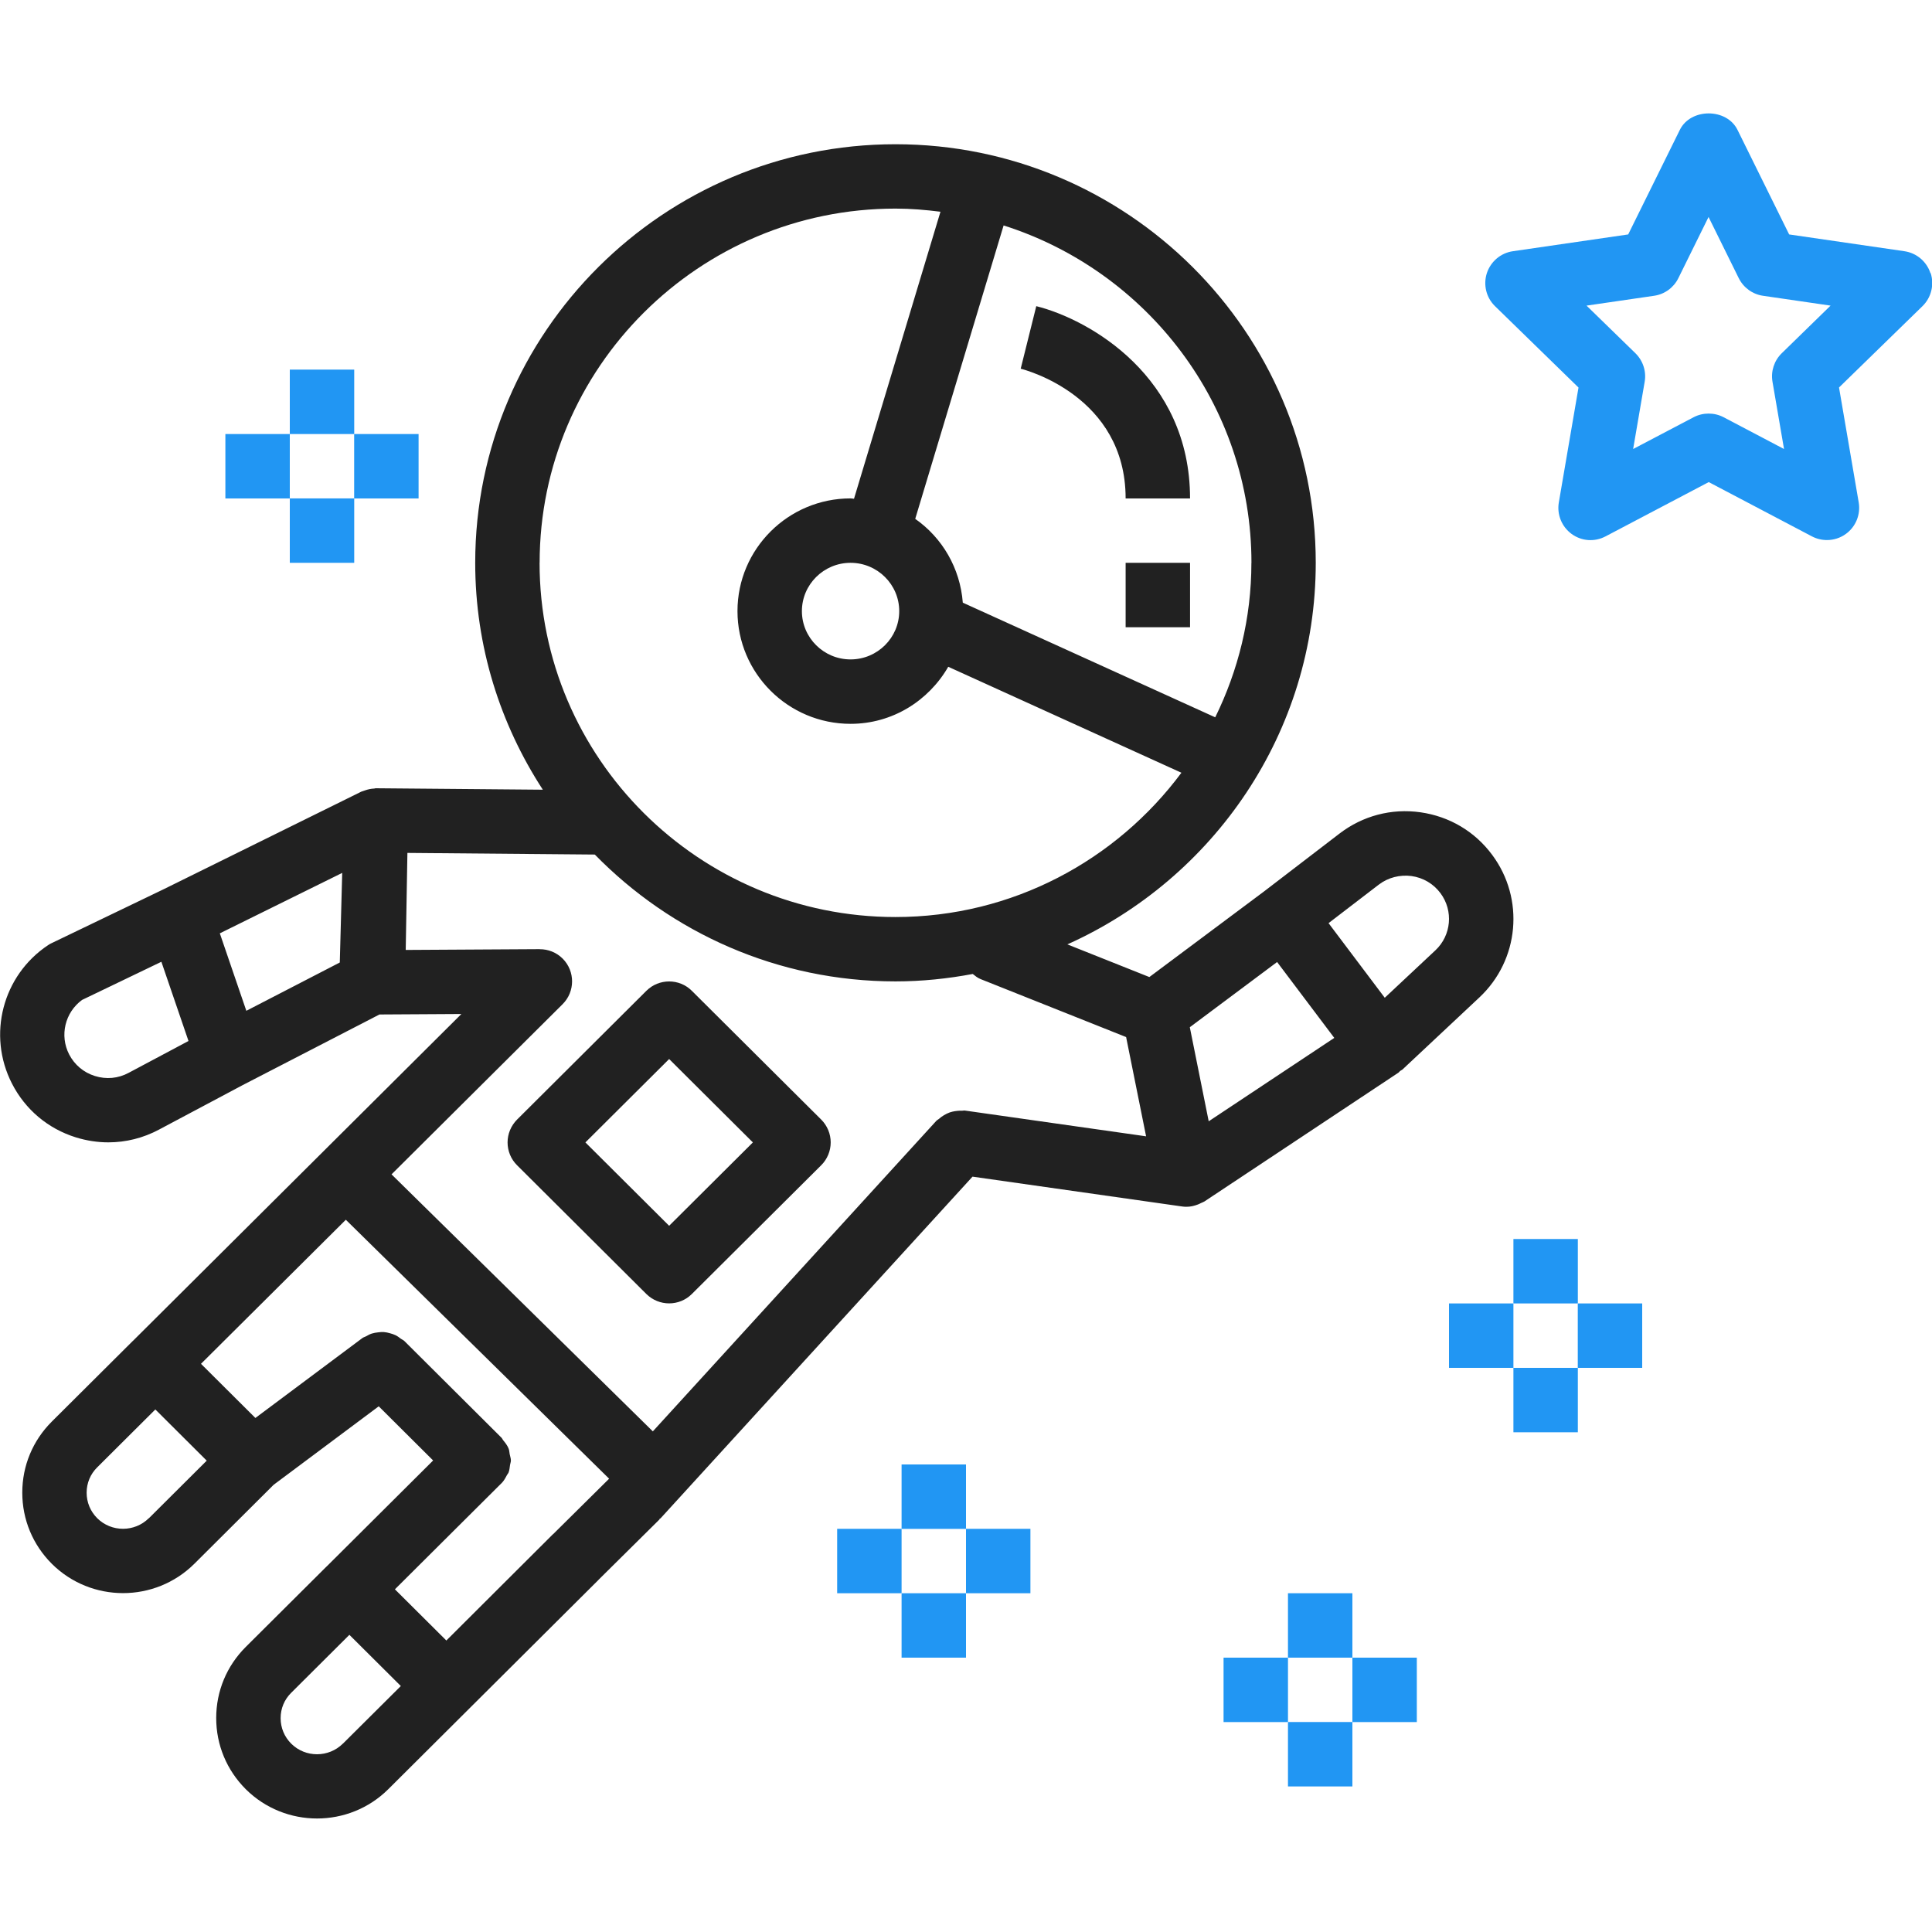
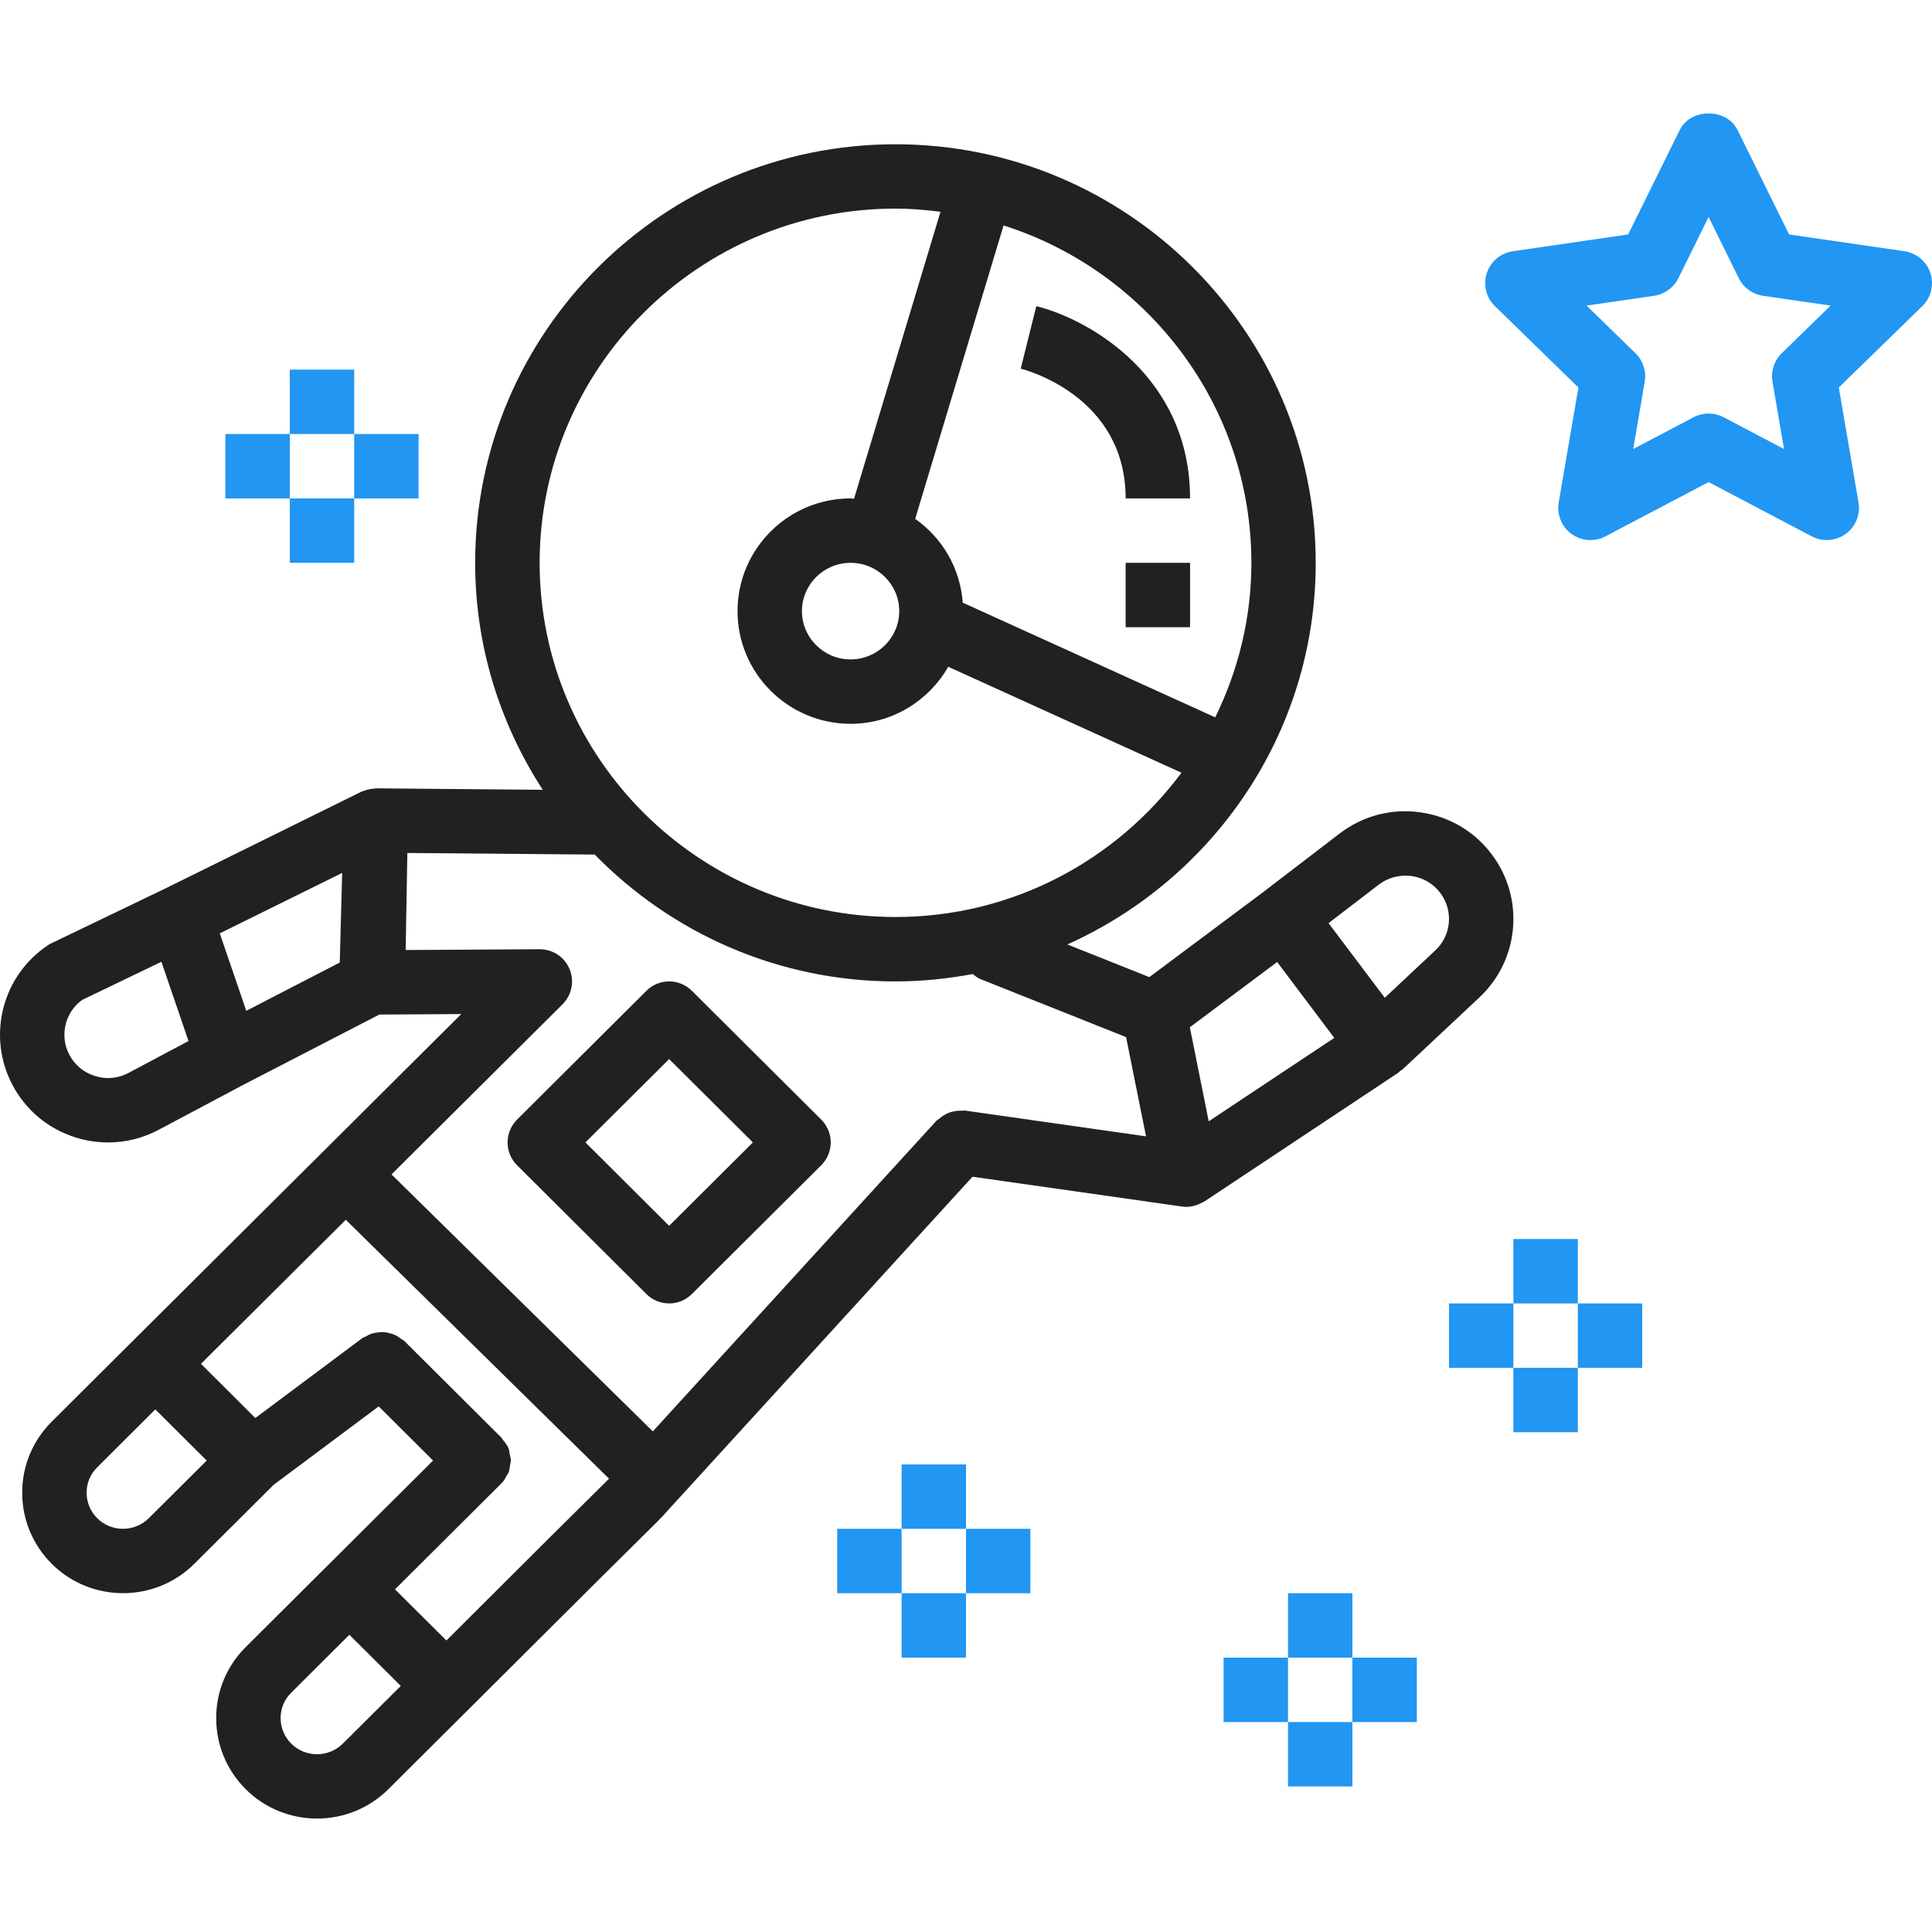
- <svg xmlns="http://www.w3.org/2000/svg" version="1.1" width="32" height="32" viewBox="0 0 32 32">
-   <path fill="#2196f3" d="M31.974 4.524c-0.063-0.193-0.229-0.333-0.43-0.363l-1.91-0.278-0.855-1.731c-0.179-0.365-0.777-0.365-0.956 0l-0.855 1.731-1.91 0.278c-0.201 0.029-0.367 0.17-0.431 0.363-0.062 0.193-0.011 0.405 0.135 0.547l1.383 1.348-0.326 1.903c-0.034 0.2 0.048 0.402 0.212 0.522 0.166 0.121 0.382 0.135 0.562 0.040l1.709-0.899 1.709 0.899c0.078 0.041 0.164 0.061 0.249 0.061 0.11 0 0.221-0.034 0.314-0.102 0.164-0.119 0.246-0.322 0.212-0.522l-0.326-1.903 1.383-1.348c0.145-0.142 0.197-0.354 0.135-0.547zM29.511 5.851c-0.125 0.122-0.183 0.299-0.153 0.472l0.191 1.114-1-0.526c-0.078-0.041-0.163-0.061-0.249-0.061s-0.17 0.020-0.249 0.061l-1.001 0.526 0.191-1.114c0.030-0.173-0.028-0.349-0.153-0.472l-0.81-0.789 1.119-0.163c0.174-0.025 0.324-0.134 0.402-0.292l0.5-1.013 0.5 1.013c0.078 0.157 0.228 0.267 0.402 0.292l1.119 0.163-0.809 0.789z" />
-   <path fill="#2196f3" d="M26.134 20.522h-1.067v1.067h1.067v-1.067z" />
-   <path fill="#2196f3" d="M26.134 22.656h-1.067v1.067h1.067v-1.067z" />
-   <path fill="#2196f3" d="M27.2 21.589h-1.067v1.067h1.067v-1.067z" />
-   <path fill="#2196f3" d="M25.067 21.589h-1.067v1.067h1.067v-1.067z" />
-   <path fill="#2196f3" d="M22.4 26.389h-1.067v1.067h1.067v-1.067z" />
-   <path fill="#2196f3" d="M22.4 28.522h-1.067v1.067h1.067v-1.067z" />
-   <path fill="#2196f3" d="M23.467 27.456h-1.067v1.067h1.067v-1.067z" />
-   <path fill="#2196f3" d="M21.333 27.456h-1.067v1.067h1.067v-1.067z" />
-   <path fill="#2196f3" d="M16 24.256h-1.067v1.067h1.067v-1.067z" />
-   <path fill="#2196f3" d="M16 26.389h-1.067v1.067h1.067v-1.067z" />
-   <path fill="#2196f3" d="M17.067 25.322h-1.067v1.067h1.067v-1.067z" />
-   <path fill="#2196f3" d="M14.933 25.322h-1.067v1.067h1.067v-1.067z" />
-   <path fill="#2196f3" d="M5.867 6.122h-1.067v1.067h1.067v-1.067z" />
-   <path fill="#2196f3" d="M5.867 8.255h-1.067v1.067h1.067v-1.067z" />
-   <path fill="#2196f3" d="M6.933 7.189h-1.067v1.067h1.067v-1.067z" />
-   <path fill="#2196f3" d="M4.8 7.189h-1.067v1.067h1.067v-1.067z" />
-   <path fill="#212121" d="M24.715 14.159c-0.287-0.388-0.709-0.637-1.188-0.705-0.481-0.068-0.956 0.058-1.34 0.352l-1.252 0.96-1.898 1.417-1.358-0.541c2.421-1.086 4.114-3.508 4.114-6.32 0-3.823-3.123-6.933-6.961-6.933s-6.961 3.11-6.961 6.933c0 1.386 0.414 2.674 1.12 3.758l-2.764-0.024c-0.002 0-0.003 0-0.005 0-0.009 0-0.015 0.004-0.023 0.005-0.053 0.002-0.105 0.013-0.155 0.031-0.013 0.005-0.026 0.008-0.038 0.013-0.006 0.003-0.013 0.003-0.019 0.006l-3.233 1.596c-0.001 0-0.001 0-0.001 0.001l-1.893 0.911c-0.021 0.009-0.042 0.021-0.063 0.035-0.755 0.502-1.012 1.489-0.598 2.295 0.22 0.429 0.595 0.745 1.056 0.889 0.178 0.055 0.359 0.083 0.539 0.083 0.29 0 0.577-0.071 0.839-0.211l1.388-0.738 2.264-1.169 1.357-0.008-5.442 5.416c-0.001 0.001-0.001 0.001-0.002 0.001l-1.339 1.333c-0.316 0.315-0.49 0.732-0.49 1.178s0.174 0.863 0.49 1.179c0.325 0.323 0.752 0.485 1.179 0.485s0.854-0.162 1.18-0.485l1.314-1.309 1.741-1.3 0.901 0.897-1.762 1.754c-0 0.001-0.001 0.001-0.002 0.001l-1.339 1.333c-0.316 0.315-0.49 0.732-0.49 1.178s0.174 0.863 0.49 1.179c0.325 0.323 0.753 0.485 1.18 0.485s0.855-0.162 1.18-0.485l3.482-3.467c0.001-0.001 0.001-0.001 0.001-0.002l1.010-1-0.004-0.004c0.006-0.006 0.015-0.009 0.022-0.015l5.166-5.658 3.471 0.494c0.025 0.004 0.050 0.005 0.075 0.005 0.065 0 0.127-0.015 0.187-0.038 0.018-0.006 0.033-0.015 0.050-0.023 0.019-0.010 0.039-0.015 0.058-0.027l3.213-2.133c0.012-0.008 0.018-0.021 0.029-0.029 0.013-0.010 0.029-0.014 0.041-0.026l1.271-1.191c0.662-0.62 0.753-1.635 0.212-2.362zM2.13 17.77c-0.173 0.093-0.37 0.111-0.558 0.052-0.187-0.058-0.338-0.186-0.427-0.358-0.161-0.314-0.068-0.695 0.214-0.902l1.314-0.632 0.449 1.312-0.992 0.528zM5.628 15.942l-1.548 0.8-0.439-1.283 2.027-1.001-0.040 1.484zM20.727 9.322c0 0.918-0.219 1.785-0.599 2.559l-4.181-1.899c-0.044-0.573-0.341-1.075-0.788-1.388l1.464-4.86c2.378 0.756 4.105 2.974 4.105 5.588zM8.938 9.322c0-3.235 2.644-5.867 5.894-5.867 0.253 0 0.5 0.021 0.745 0.052l-1.432 4.754c-0.019-0.001-0.037-0.006-0.057-0.006-1.033 0-1.873 0.837-1.873 1.867s0.84 1.867 1.873 1.867c0.694 0 1.294-0.383 1.618-0.945l3.862 1.755c-1.075 1.446-2.795 2.39-4.737 2.39-3.25 0-5.894-2.632-5.894-5.867zM14.894 10.122c0 0.441-0.362 0.8-0.806 0.8s-0.806-0.359-0.806-0.8c0-0.441 0.362-0.8 0.806-0.8s0.806 0.359 0.806 0.8zM2.465 25.146c-0.236 0.234-0.619 0.234-0.854 0.001-0.114-0.114-0.176-0.263-0.176-0.423s0.062-0.309 0.176-0.421l0.962-0.958 0.851 0.848-0.959 0.955zM5.679 28.88c-0.236 0.234-0.619 0.235-0.855 0.001-0.114-0.114-0.176-0.263-0.176-0.423s0.062-0.309 0.176-0.421l0.963-0.959 0.852 0.848-0.96 0.955zM9.16 25.411c-0.001 0-0.001 0-0.002 0.001l-1.765 1.76-0.852-0.848 1.763-1.755c0 0 0 0 0-0s0.001-0.001 0.002-0.001c0.040-0.040 0.065-0.088 0.090-0.135 0.007-0.014 0.020-0.026 0.026-0.040 0.017-0.041 0.019-0.085 0.026-0.129 0.003-0.025 0.014-0.047 0.014-0.073 0-0.036-0.013-0.070-0.020-0.106-0.006-0.032-0.006-0.065-0.019-0.095-0.020-0.050-0.055-0.094-0.091-0.138-0.010-0.012-0.014-0.027-0.025-0.038 0 0 0 0-0.001 0s-0.001-0.002-0.001-0.002l-1.607-1.6c-0.017-0.017-0.039-0.024-0.058-0.038-0.028-0.022-0.055-0.042-0.087-0.058-0.030-0.015-0.061-0.024-0.093-0.033-0.034-0.010-0.067-0.017-0.103-0.020-0.033-0.002-0.063 0.001-0.095 0.005-0.036 0.004-0.069 0.009-0.104 0.020-0.034 0.011-0.063 0.027-0.094 0.045-0.020 0.011-0.042 0.015-0.061 0.029l-1.773 1.324-0.901-0.897 2.399-2.386 4.361 4.289-0.928 0.919zM15.979 18.394c-0.015-0.002-0.030 0.004-0.045 0.003-0.039-0.002-0.076 0.001-0.115 0.007-0.030 0.005-0.059 0.011-0.088 0.021-0.034 0.012-0.065 0.028-0.097 0.047-0.030 0.018-0.057 0.037-0.083 0.061-0.013 0.011-0.028 0.017-0.040 0.029l-4.698 5.146-4.328-4.257 2.833-2.818c0.209-0.208 0.21-0.546 0.002-0.755-0.105-0.105-0.243-0.157-0.381-0.156v-0.001l-2.219 0.013 0.028-1.607 3.104 0.027c1.265 1.294 3.029 2.101 4.981 2.101 0.437 0 0.864-0.045 1.279-0.123 0.040 0.032 0.079 0.065 0.13 0.085l2.41 0.96 0.331 1.644-3.003-0.427zM20.020 18.572l-0.313-1.558 1.446-1.080 0.947 1.257-2.080 1.381zM23.774 15.741l-0.838 0.785-0.931-1.236 0.831-0.637c0.155-0.119 0.351-0.168 0.543-0.143 0.193 0.027 0.364 0.128 0.48 0.284 0.217 0.292 0.18 0.699-0.085 0.947z" />
-   <path fill="#212121" d="M13.602 18.544l-2.143-2.133c-0.207-0.207-0.545-0.207-0.753 0l-2.142 2.133c-0.1 0.101-0.157 0.236-0.157 0.378s0.056 0.278 0.157 0.378l2.142 2.133c0.104 0.103 0.241 0.155 0.377 0.155s0.273-0.052 0.376-0.155l2.143-2.133c0.1-0.1 0.157-0.236 0.157-0.378s-0.057-0.278-0.157-0.378zM11.083 20.303l-1.387-1.381 1.387-1.381 1.387 1.381-1.387 1.381z" />
-   <path fill="#212121" d="M17.164 5.071l-0.258 1.036c0.071 0.018 1.738 0.452 1.738 2.149h1.067c-0-2.017-1.666-2.965-2.547-3.185z" />
-   <path fill="#212121" d="M19.711 9.322h-1.067v1.067h1.067v-1.067z" />
+ <svg xmlns="http://www.w3.org/2000/svg" width="70" height="70" viewBox="0 0 70 70" fill="none">
+   <path d="M69.943 9.896C69.806 9.475 69.442 9.167 69.002 9.103L64.823 8.495L62.953 4.708C62.561 3.91 61.253 3.91 60.861 4.708L58.991 8.495L54.811 9.103C54.372 9.167 54.008 9.474 53.869 9.897C53.732 10.319 53.845 10.783 54.164 11.092L57.189 14.041L56.475 18.203C56.401 18.641 56.58 19.083 56.938 19.345C57.301 19.608 57.775 19.641 58.168 19.433L61.906 17.467L65.644 19.433C65.815 19.523 66.002 19.567 66.188 19.567C66.429 19.567 66.671 19.492 66.874 19.344C67.233 19.083 67.413 18.641 67.337 18.203L66.623 14.04L69.648 11.092C69.965 10.782 70.08 10.319 69.943 9.896ZM64.556 12.799C64.281 13.066 64.156 13.454 64.221 13.832L64.638 16.269L62.45 15.118C62.279 15.029 62.093 14.984 61.906 14.984C61.719 14.984 61.534 15.029 61.362 15.118L59.174 16.269L59.591 13.832C59.657 13.454 59.531 13.068 59.257 12.799L57.484 11.072L59.932 10.717C60.312 10.662 60.64 10.423 60.811 10.078L61.905 7.862L62.999 10.078C63.17 10.422 63.497 10.662 63.878 10.717L66.326 11.072L64.556 12.799Z" fill="#2196F3" />
+   <path d="M57.167 44.892H54.834V47.226H57.167V44.892Z" fill="#2196F3" />
+   <path d="M57.167 49.559H54.834V51.892H57.167V49.559Z" fill="#2196F3" />
+   <path d="M59.5 47.226H57.167V49.559H59.5V47.226Z" fill="#2196F3" />
+   <path d="M54.834 47.226H52.5V49.559H54.834V47.226Z" fill="#2196F3" />
+   <path d="M49 57.726H46.667V60.059H49V57.726Z" fill="#2196F3" />
+   <path d="M49 62.393H46.667V64.726H49V62.393Z" fill="#2196F3" />
+   <path d="M51.334 60.059H49V62.393H51.334V60.059Z" fill="#2196F3" />
+   <path d="M46.667 60.059H44.333V62.393H46.667V60.059Z" fill="#2196F3" />
+   <path d="M35 53.059H32.667V55.393H35V53.059Z" fill="#2196F3" />
+   <path d="M35 57.726H32.667V60.059H35V57.726Z" fill="#2196F3" />
+   <path d="M37.333 55.392H35V57.726H37.333V55.392Z" fill="#2196F3" />
+   <path d="M32.667 55.392H30.333V57.726H32.667V55.392Z" fill="#2196F3" />
+   <path d="M12.833 13.392H10.5V15.725H12.833V13.392Z" fill="#2196F3" />
+   <path d="M12.833 18.059H10.5V20.392H12.833V18.059Z" fill="#2196F3" />
+   <path d="M15.166 15.725H12.833V18.059H15.166V15.725Z" fill="#2196F3" />
+   <path d="M10.5 15.725H8.166V18.059H10.5V15.725Z" fill="#2196F3" />
+   <path d="M54.063 30.974C53.435 30.126 52.512 29.58 51.464 29.433C50.412 29.283 49.373 29.56 48.533 30.203L45.795 32.301L45.794 32.303L41.643 35.403L38.672 34.219C43.969 31.843 47.671 26.545 47.671 20.394C47.671 12.031 40.84 5.227 32.444 5.227C24.047 5.227 17.216 12.031 17.216 20.394C17.216 23.425 18.123 26.244 19.666 28.616L13.62 28.563C13.617 28.563 13.613 28.563 13.61 28.563C13.591 28.563 13.576 28.573 13.559 28.574C13.443 28.578 13.33 28.602 13.219 28.642C13.191 28.652 13.162 28.658 13.135 28.671C13.121 28.677 13.107 28.678 13.093 28.685L6.021 32.176C6.02 32.176 6.018 32.176 6.018 32.178L1.877 34.169C1.831 34.189 1.784 34.216 1.739 34.246C0.088 35.345 -0.474 37.504 0.43 39.268C0.912 40.206 1.732 40.896 2.74 41.212C3.129 41.334 3.525 41.393 3.92 41.393C4.553 41.393 5.181 41.238 5.756 40.931L8.792 39.317L13.744 36.759L16.712 36.742L4.808 48.588C4.807 48.59 4.806 48.59 4.805 48.591L1.877 51.507C1.185 52.196 0.804 53.109 0.804 54.084C0.804 55.056 1.185 55.972 1.877 56.662C2.587 57.369 3.522 57.724 4.456 57.724C5.392 57.724 6.325 57.369 7.038 56.662L9.913 53.799L13.721 50.956L15.691 52.918L11.838 56.755C11.836 56.756 11.835 56.756 11.834 56.758L8.906 59.674C8.214 60.362 7.833 61.276 7.833 62.25C7.833 63.223 8.214 64.139 8.906 64.829C9.616 65.536 10.552 65.89 11.486 65.89C12.421 65.89 13.357 65.536 14.068 64.829L16.998 61.912L21.684 57.245C21.685 57.244 21.685 57.243 21.686 57.242L23.895 55.054L23.887 55.046C23.901 55.032 23.921 55.027 23.935 55.012L35.235 42.635L42.828 43.715C42.883 43.723 42.938 43.727 42.993 43.727C43.134 43.727 43.27 43.693 43.402 43.643C43.441 43.629 43.474 43.61 43.511 43.592C43.553 43.571 43.597 43.559 43.637 43.532L50.666 38.865C50.692 38.848 50.706 38.82 50.73 38.801C50.758 38.779 50.793 38.77 50.819 38.745L53.6 36.14C55.047 34.784 55.247 32.563 54.063 30.974ZM4.66 38.872C4.281 39.075 3.851 39.116 3.439 38.985C3.03 38.858 2.699 38.579 2.505 38.203C2.153 37.516 2.357 36.681 2.974 36.23L5.848 34.847L6.54 36.869L6.83 37.718L4.66 38.872ZM12.31 34.874L8.923 36.624L8.365 34.991L7.963 33.817L12.397 31.628L12.31 34.874ZM45.34 20.392C45.34 22.401 44.861 24.296 44.03 25.991L34.883 21.836C34.788 20.582 34.137 19.484 33.159 18.8L36.361 8.168C41.563 9.823 45.34 14.675 45.34 20.392ZM19.552 20.392C19.552 13.316 25.336 7.558 32.446 7.558C32.999 7.558 33.54 7.605 34.076 7.673L30.943 18.071C30.901 18.07 30.862 18.058 30.819 18.058C28.56 18.058 26.722 19.89 26.722 22.142C26.722 24.394 28.56 26.225 30.819 26.225C32.337 26.225 33.65 25.387 34.358 24.159L42.807 27.997C40.456 31.162 36.694 33.225 32.446 33.225C25.336 33.225 19.552 27.468 19.552 20.392ZM32.581 22.142C32.581 23.107 31.79 23.892 30.819 23.892C29.847 23.892 29.056 23.107 29.056 22.142C29.056 21.177 29.847 20.392 30.819 20.392C31.79 20.392 32.581 21.177 32.581 22.142ZM5.392 55.007C4.875 55.52 4.038 55.519 3.523 55.009C3.274 54.76 3.138 54.432 3.138 54.084C3.138 53.736 3.274 53.408 3.523 53.162L5.627 51.065L7.489 52.919L5.392 55.007ZM12.422 63.174C11.905 63.687 11.068 63.688 10.552 63.175C10.303 62.927 10.167 62.599 10.167 62.25C10.167 61.903 10.303 61.575 10.552 61.329L12.658 59.231L13.539 60.107L14.521 61.085L12.422 63.174ZM20.038 55.586C20.037 55.587 20.036 55.587 20.035 55.589L16.174 59.438L15.293 58.562L14.311 57.585L18.168 53.745C18.168 53.745 18.168 53.745 18.168 53.744C18.169 53.743 18.17 53.743 18.172 53.742C18.259 53.654 18.314 53.549 18.368 53.445C18.383 53.415 18.412 53.389 18.425 53.358C18.461 53.268 18.467 53.171 18.481 53.077C18.488 53.023 18.511 52.973 18.511 52.918C18.511 52.84 18.483 52.764 18.467 52.687C18.453 52.617 18.453 52.546 18.426 52.478C18.382 52.368 18.306 52.272 18.227 52.177C18.204 52.151 18.196 52.119 18.172 52.094C18.172 52.094 18.172 52.094 18.171 52.094C18.169 52.093 18.169 52.091 18.168 52.09L14.653 48.59C14.616 48.552 14.568 48.537 14.526 48.505C14.464 48.458 14.405 48.413 14.336 48.38C14.269 48.347 14.201 48.327 14.132 48.308C14.057 48.287 13.985 48.271 13.906 48.265C13.835 48.26 13.769 48.267 13.697 48.276C13.619 48.285 13.546 48.295 13.47 48.32C13.396 48.343 13.331 48.379 13.264 48.418C13.22 48.442 13.171 48.451 13.13 48.481L9.251 51.377L7.281 49.414L12.529 44.195L22.067 53.576L20.038 55.586ZM34.955 40.237C34.921 40.233 34.889 40.245 34.855 40.243C34.77 40.238 34.689 40.244 34.603 40.258C34.537 40.27 34.474 40.283 34.411 40.305C34.336 40.331 34.269 40.366 34.2 40.407C34.134 40.447 34.075 40.489 34.018 40.542C33.99 40.566 33.956 40.578 33.93 40.606L23.653 51.862L14.185 42.551L20.383 36.386C20.839 35.931 20.841 35.192 20.386 34.735C20.156 34.505 19.854 34.392 19.552 34.393V34.392L14.698 34.421L14.759 30.905L21.549 30.963C24.317 33.794 28.176 35.559 32.446 35.559C33.403 35.559 34.336 35.46 35.245 35.291C35.332 35.361 35.419 35.432 35.528 35.476L40.8 37.576L41.133 39.235L41.523 41.172L34.955 40.237ZM43.794 40.627L43.11 37.219L46.274 34.856L47.102 35.955L48.344 37.605L43.794 40.627ZM52.005 34.434L50.173 36.151L48.136 33.447L49.954 32.053C50.294 31.792 50.722 31.685 51.142 31.74C51.564 31.8 51.938 32.02 52.192 32.362C52.666 33 52.585 33.891 52.005 34.434Z" fill="#212121" />
+   <path d="M29.755 40.565L25.067 35.898C24.613 35.445 23.875 35.445 23.421 35.898L18.734 40.565C18.515 40.786 18.391 41.082 18.391 41.392C18.391 41.703 18.514 42 18.734 42.219L23.421 46.886C23.648 47.112 23.947 47.226 24.244 47.226C24.542 47.226 24.84 47.112 25.067 46.886L29.755 42.219C29.974 42 30.099 41.703 30.099 41.392C30.099 41.082 29.975 40.784 29.755 40.565ZM24.244 44.413L21.211 41.392L24.244 38.372L27.279 41.392L24.244 44.413Z" fill="#212121" />
+   <path d="M37.547 11.092L36.983 13.358C37.139 13.397 40.784 14.346 40.784 18.059H43.118C43.118 13.646 39.474 11.572 37.547 11.092Z" fill="#212121" />
+   <path d="M43.118 20.392H40.784V22.725H43.118V20.392Z" fill="#212121" />
</svg>
